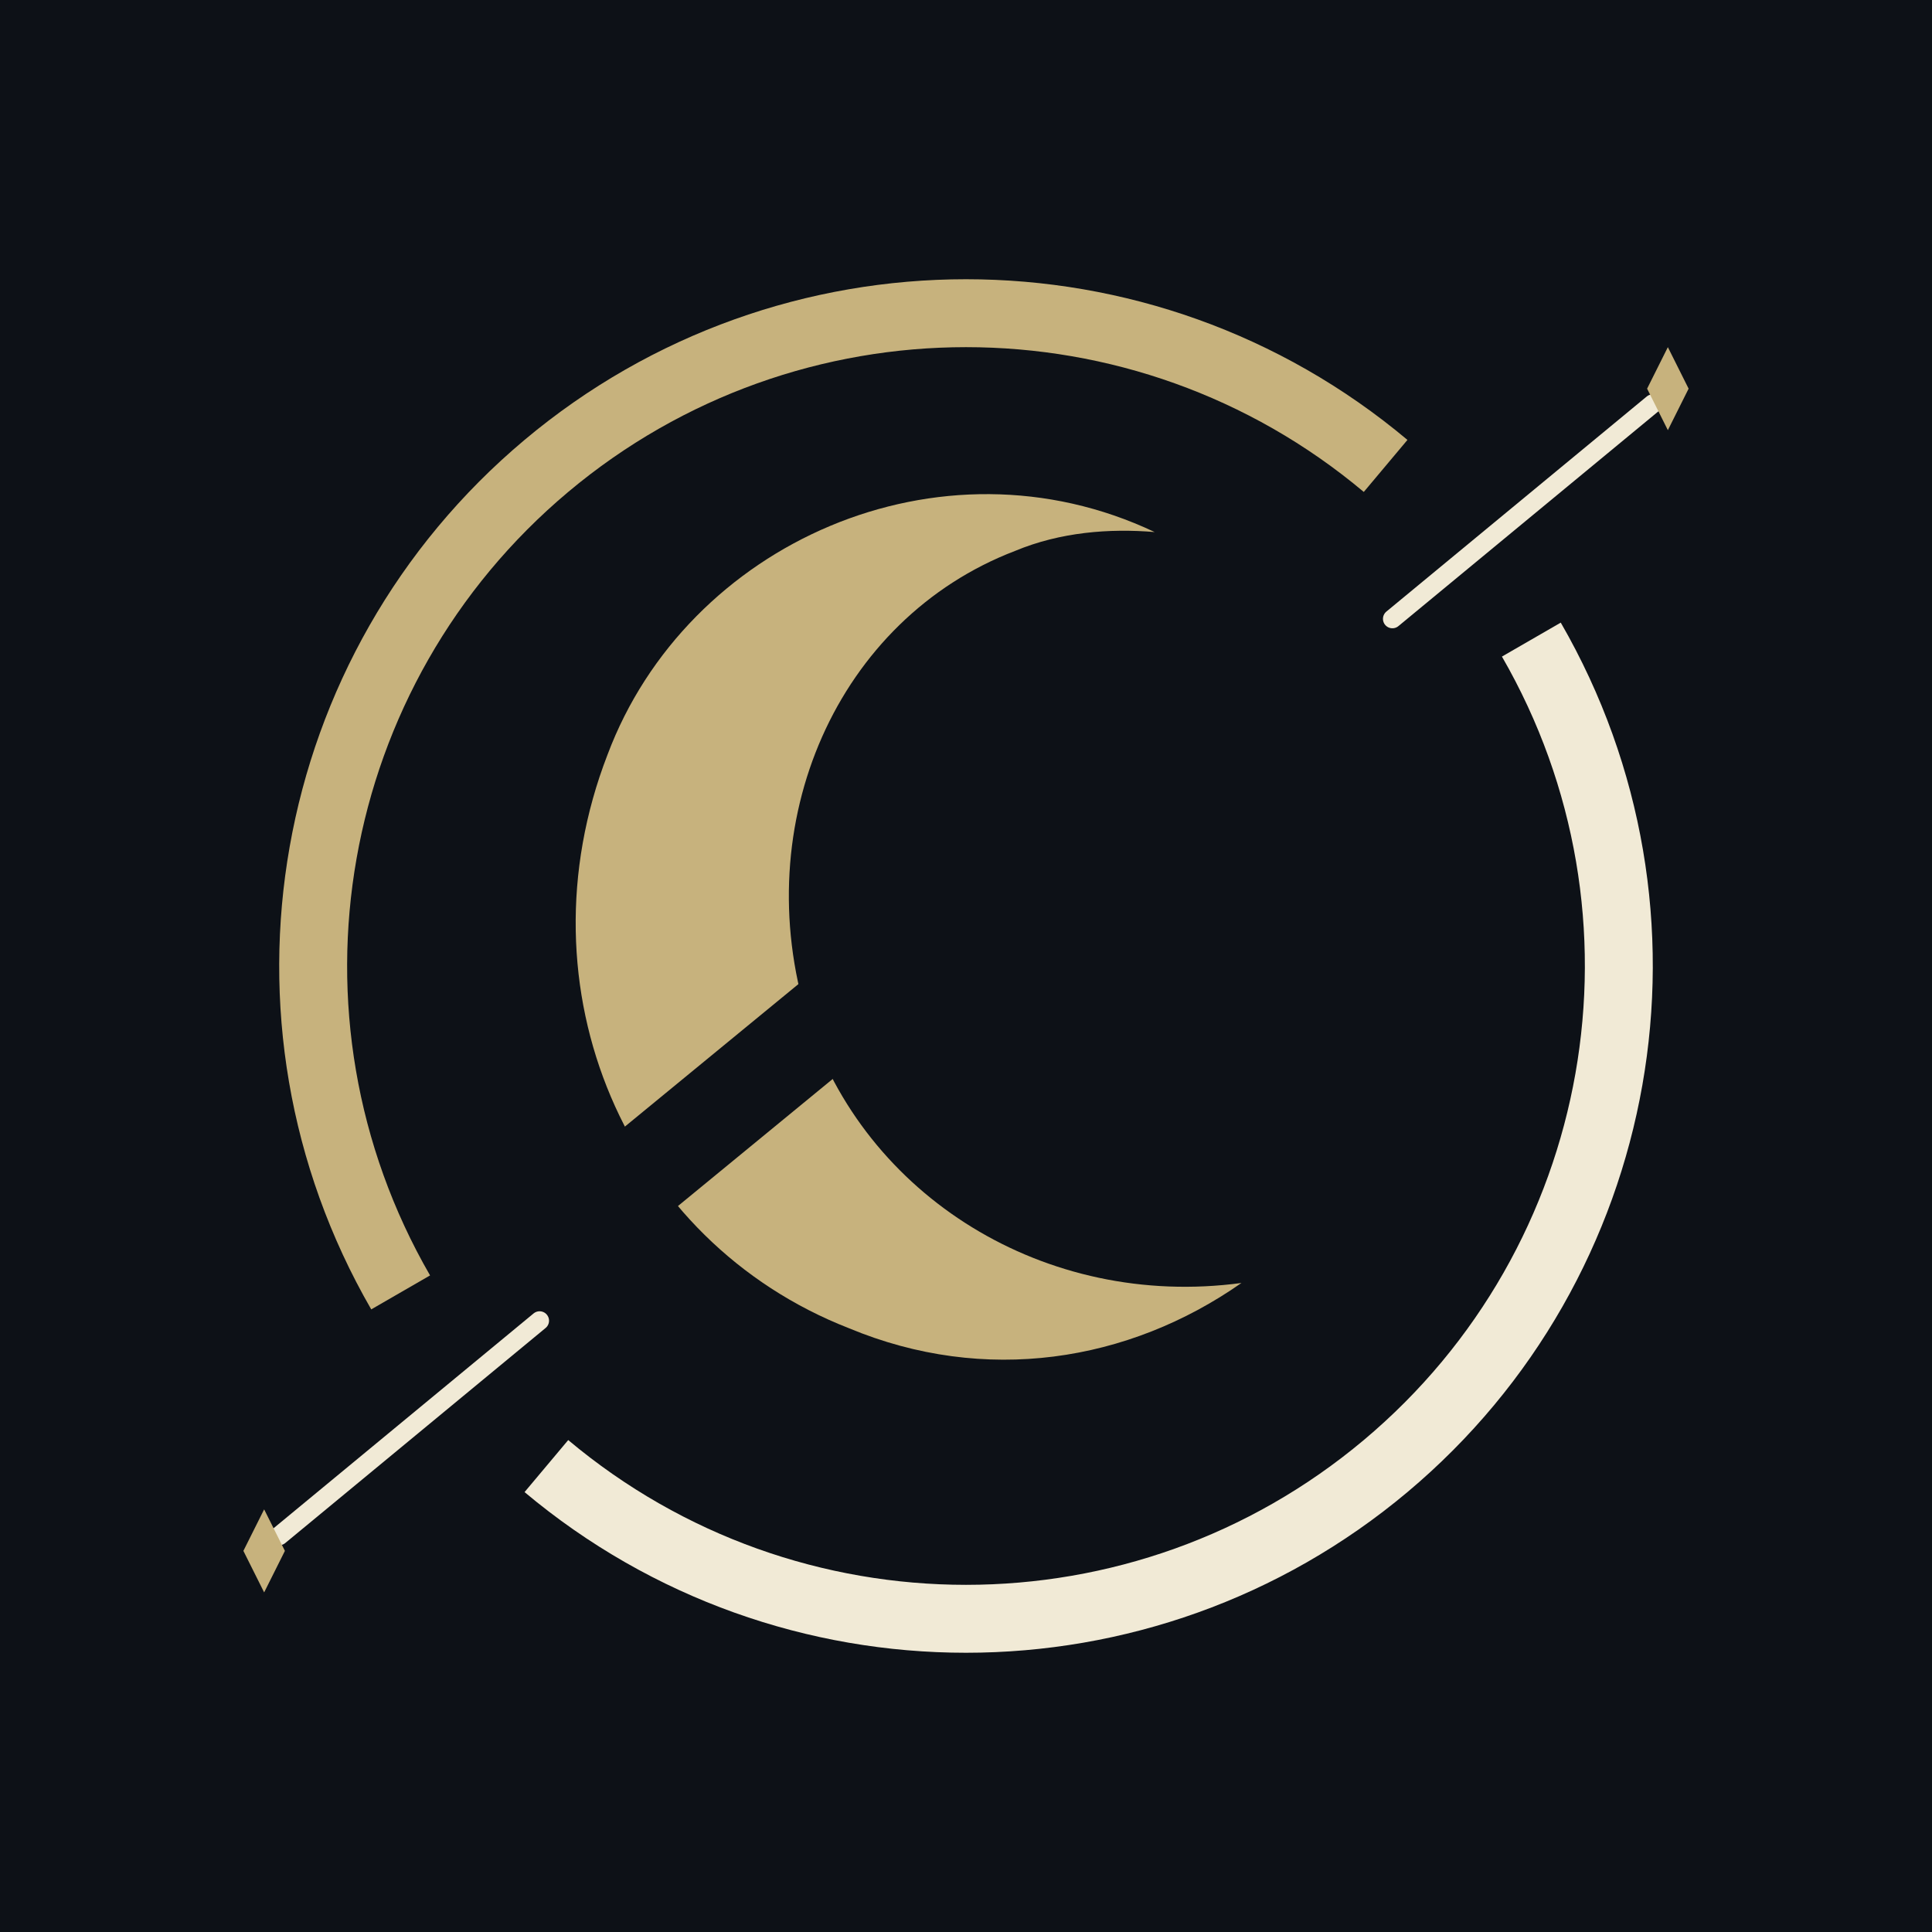
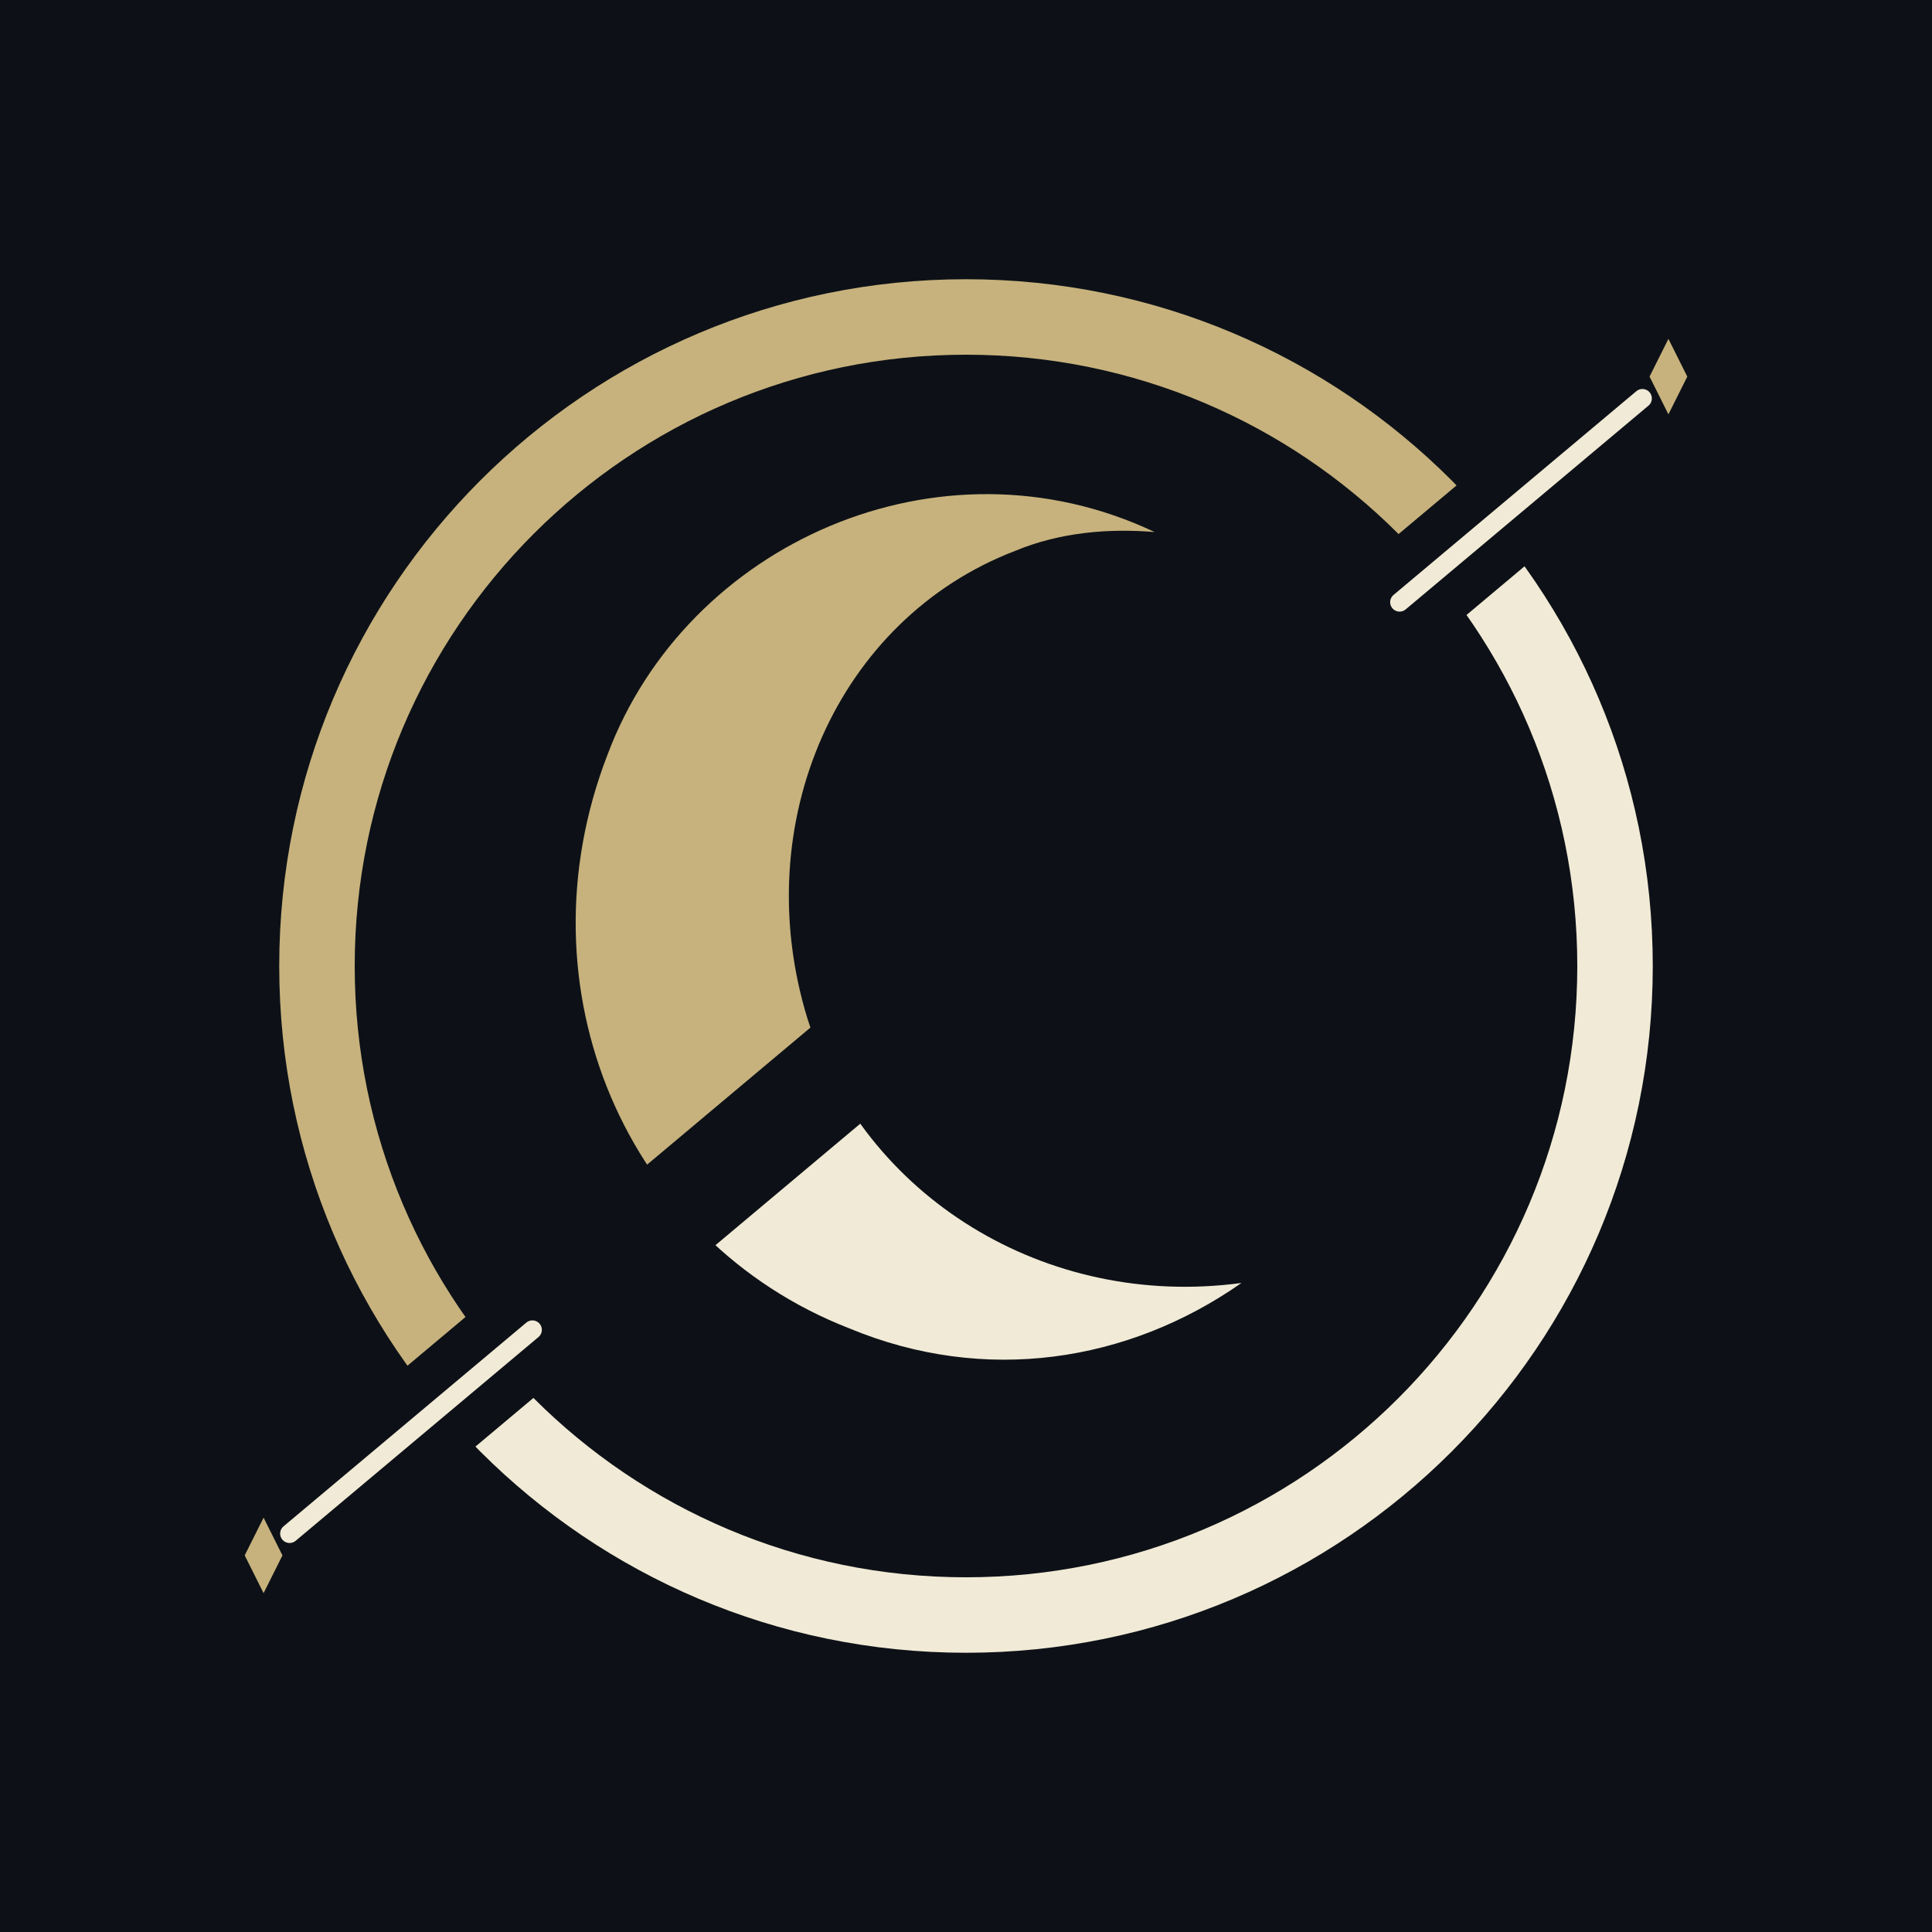
<svg xmlns="http://www.w3.org/2000/svg" width="512" height="512" viewBox="0 0 512 512" role="img" aria-labelledby="title desc">
  <rect x="0" y="0" width="512" height="512" fill="#0d1117" />
  <g id="celestial-seal">
-     <g id="held-orbit">
-       <path d="M98.383 347.000 A182 182 0 0 1 372.987 116.580 L361.417 130.369 A164 164 0 0 0 113.972 338.000Z" fill="#c7b27d" />
-     </g>
-     <g id="released-orbit">
-       <path d="M413.617 165.000 A182 182 0 0 1 139.013 395.420 L150.583 381.631 A164 164 0 0 0 398.028 174.000Z" fill="#f1ead6" />
-     </g>
-     <g id="eclipse-phase">
+     <defs>
+       <clipPath id="held-plane">
+         <path d="M-289.230 695.227L783.232 -204.676L342.280 -730.182L-730.182 169.720Z" fill="#000" />
+       </clipPath>
+       <clipPath id="released-plane">
+         <path d="M-271.232 716.676L801.230 -183.227L1242.182 342.280L169.720 1242.182Z" fill="#000" />
+       </clipPath>
+     </defs>
+     <g id="held-celestial-phase" clip-path="url(#held-plane)">
+       <path d="M438 256 A182 182 0 1 1 74 256 A182 182 0 1 1 438 256Z M418 256 A162 162 0 1 0 94 256 A162 162 0 1 0 418 256Z" fill="#c7b27d" fill-rule="evenodd" />
      <path d="M306 141 C249 114 182 144 161 200 C137 262 166 329 225 352 C261 367 299 361 329 340 C277 347 229 317 214 270 C198 218 222 164 269 146 C281 141 294 140 306 141Z" fill="#c7b27d" />
    </g>
-     <g id="severance-channel">
-       <path d="M111 376 L92 359 L394 111 L413 128Z" fill="#0d1117" />
+     <g id="released-celestial-phase" clip-path="url(#released-plane)">
+       <path d="M438 256 A182 182 0 1 1 74 256 A182 182 0 1 1 438 256Z M418 256 A162 162 0 1 0 94 256 A162 162 0 1 0 418 256Z" fill="#f1ead6" fill-rule="evenodd" />
+       <path d="M306 141 C249 114 182 144 161 200 C137 262 166 329 225 352 C261 367 299 361 329 340 C277 347 229 317 214 270 C198 218 222 164 269 146 C281 141 294 140 306 141Z" fill="#f1ead6" />
    </g>
-     <g id="free-thread-ends">
-       <path d="M74 407L143 350" fill="none" stroke="#f1ead6" stroke-width="5" stroke-linecap="round" stroke-linejoin="round" />
-       <path d="M369 164L438 107" fill="none" stroke="#f1ead6" stroke-width="5" stroke-linecap="round" stroke-linejoin="round" />
+     <g id="held-thread-end">
+       <path d="M141.093 352.418L76.746 406.412" fill="none" stroke="#f1ead6" stroke-width="5" stroke-linecap="round" stroke-linejoin="round" />
+       <path d="M69.851 402.197L74.851 412.197 69.851 422.197 64.851 412.197Z" fill="#c7b27d" />
    </g>
-     <g id="cut-terminals">
-       <path d="M70 400L75.5 411 70 422 64.5 411Z" fill="#c7b27d" />
-       <path d="M442 92L447.5 103 442 114 436.5 103Z" fill="#c7b27d" />
+     <g id="released-thread-end">
+       <path d="M370.907 159.582L435.254 105.588" fill="none" stroke="#f1ead6" stroke-width="5" stroke-linecap="round" stroke-linejoin="round" />
+       <path d="M442.149 89.803L447.149 99.803 442.149 109.803 437.149 99.803Z" fill="#c7b27d" />
    </g>
  </g>
</svg>
